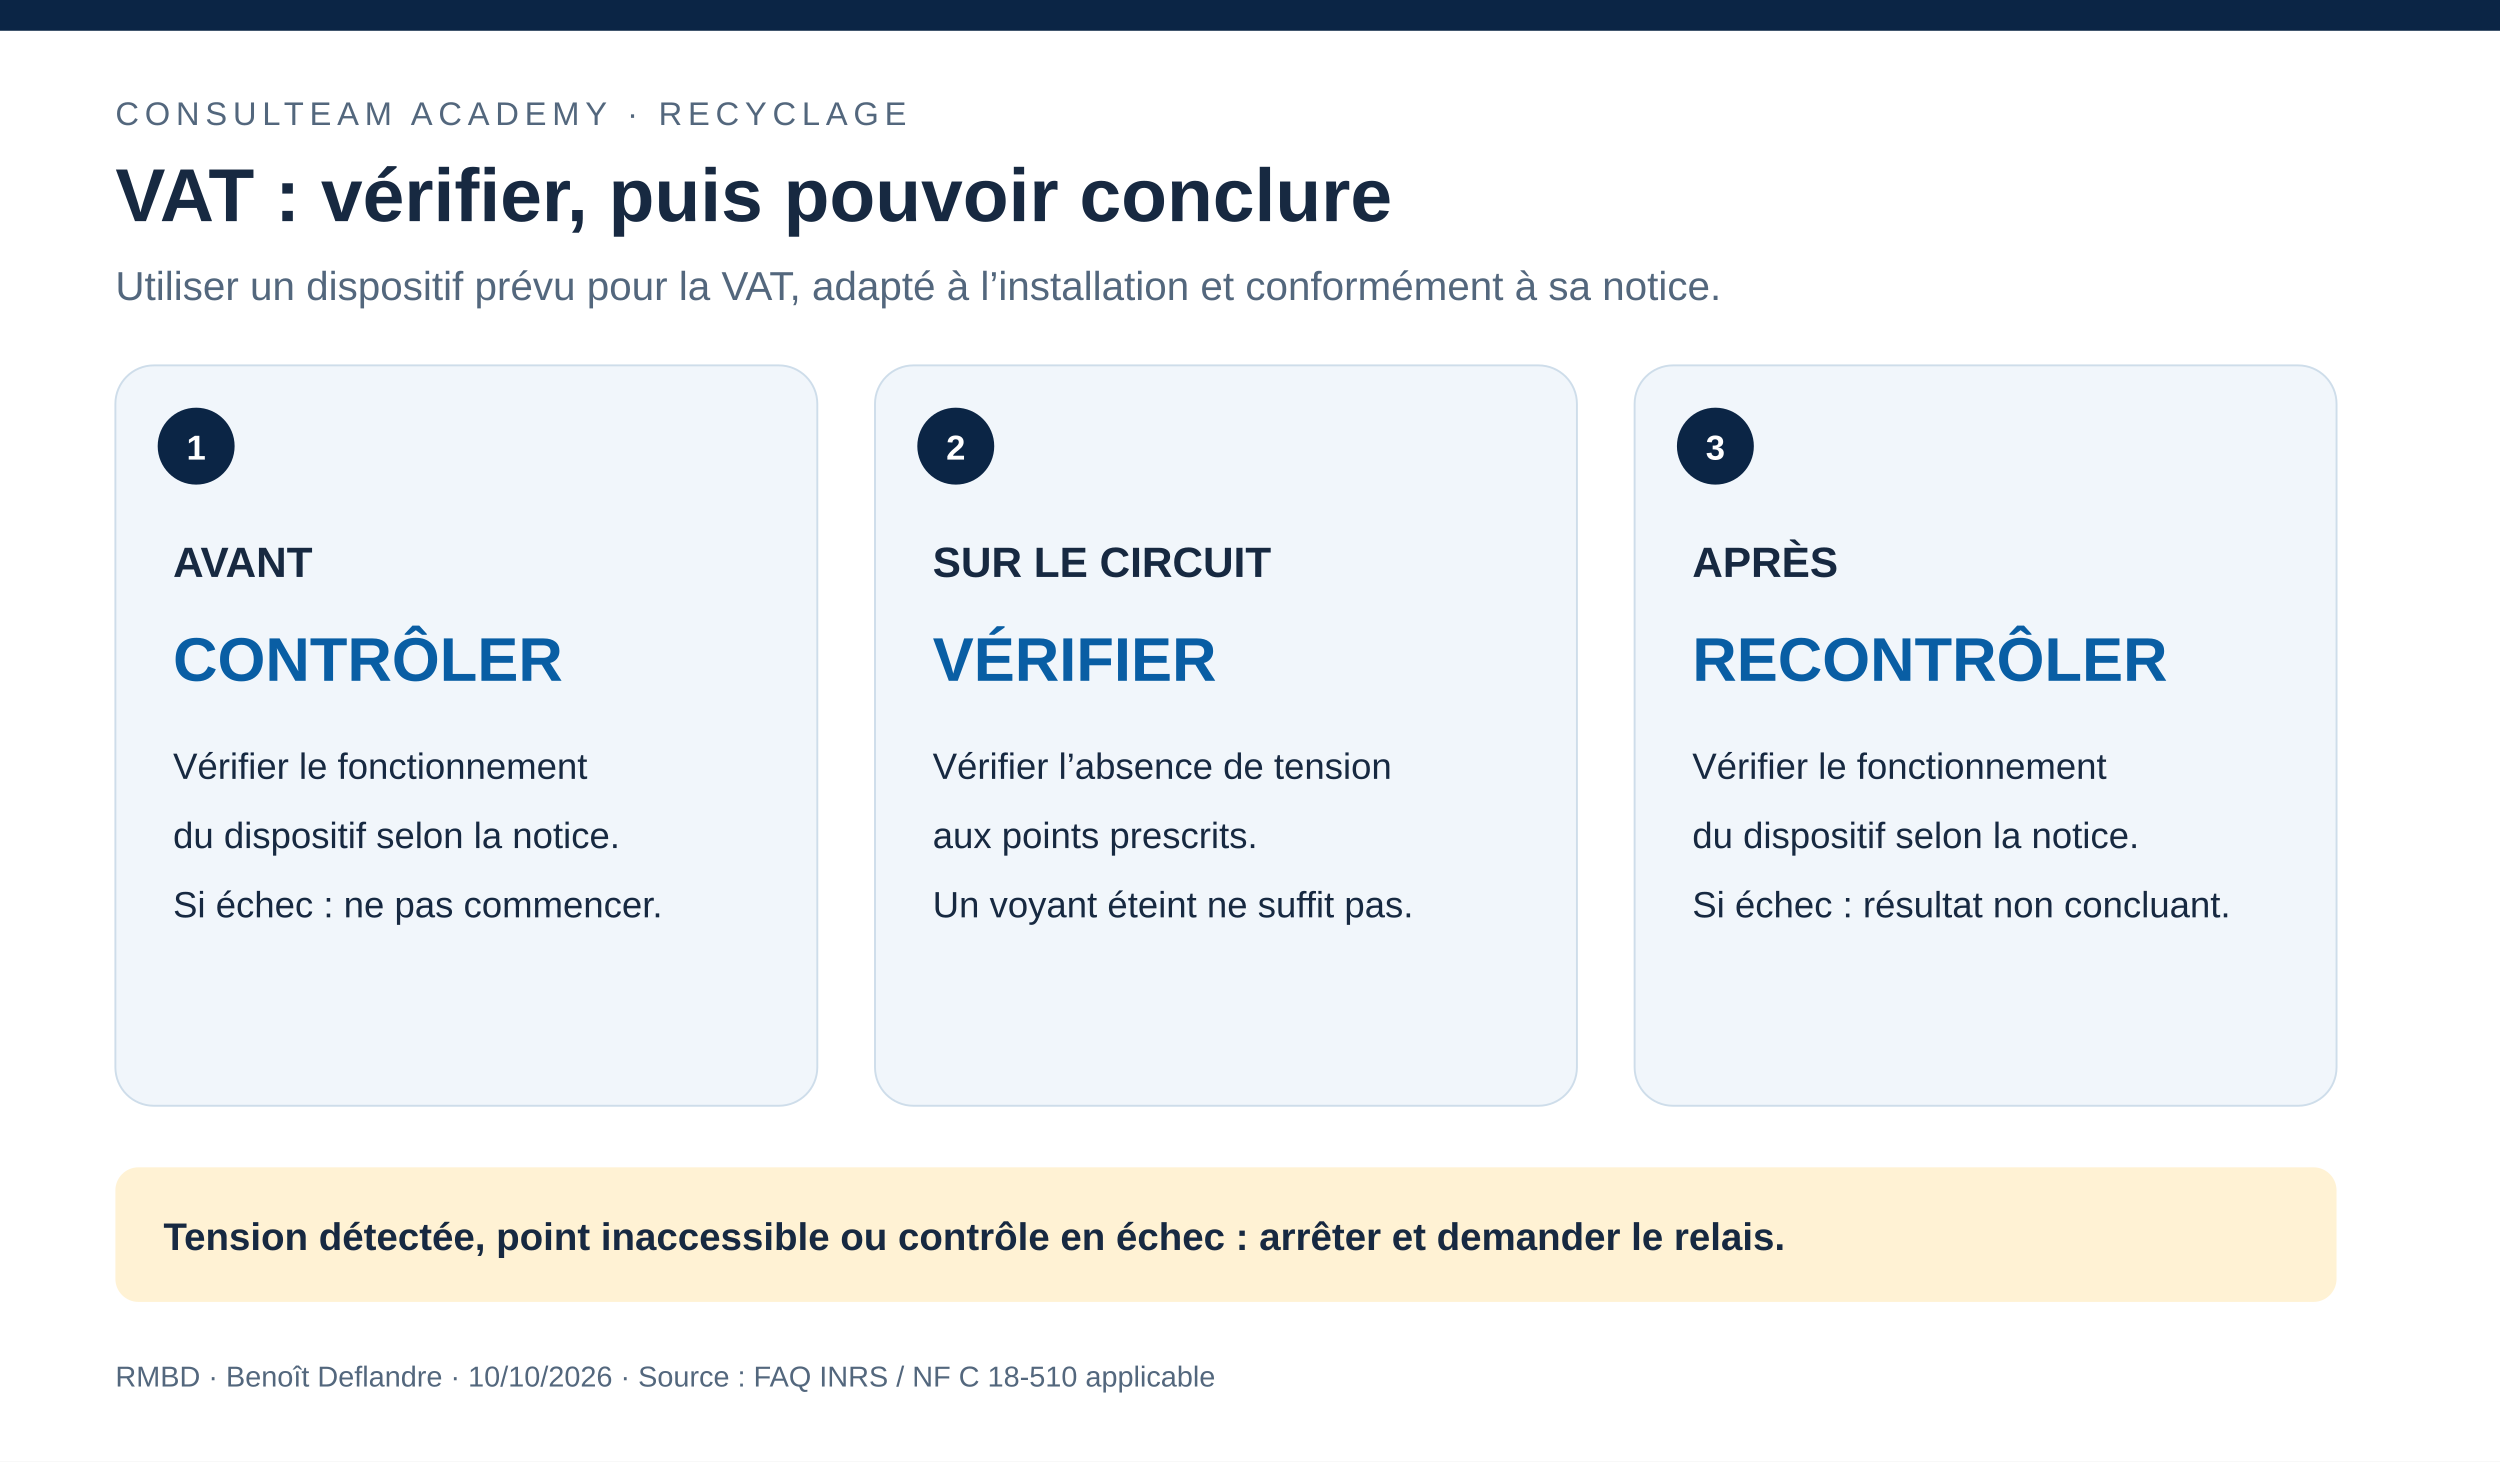
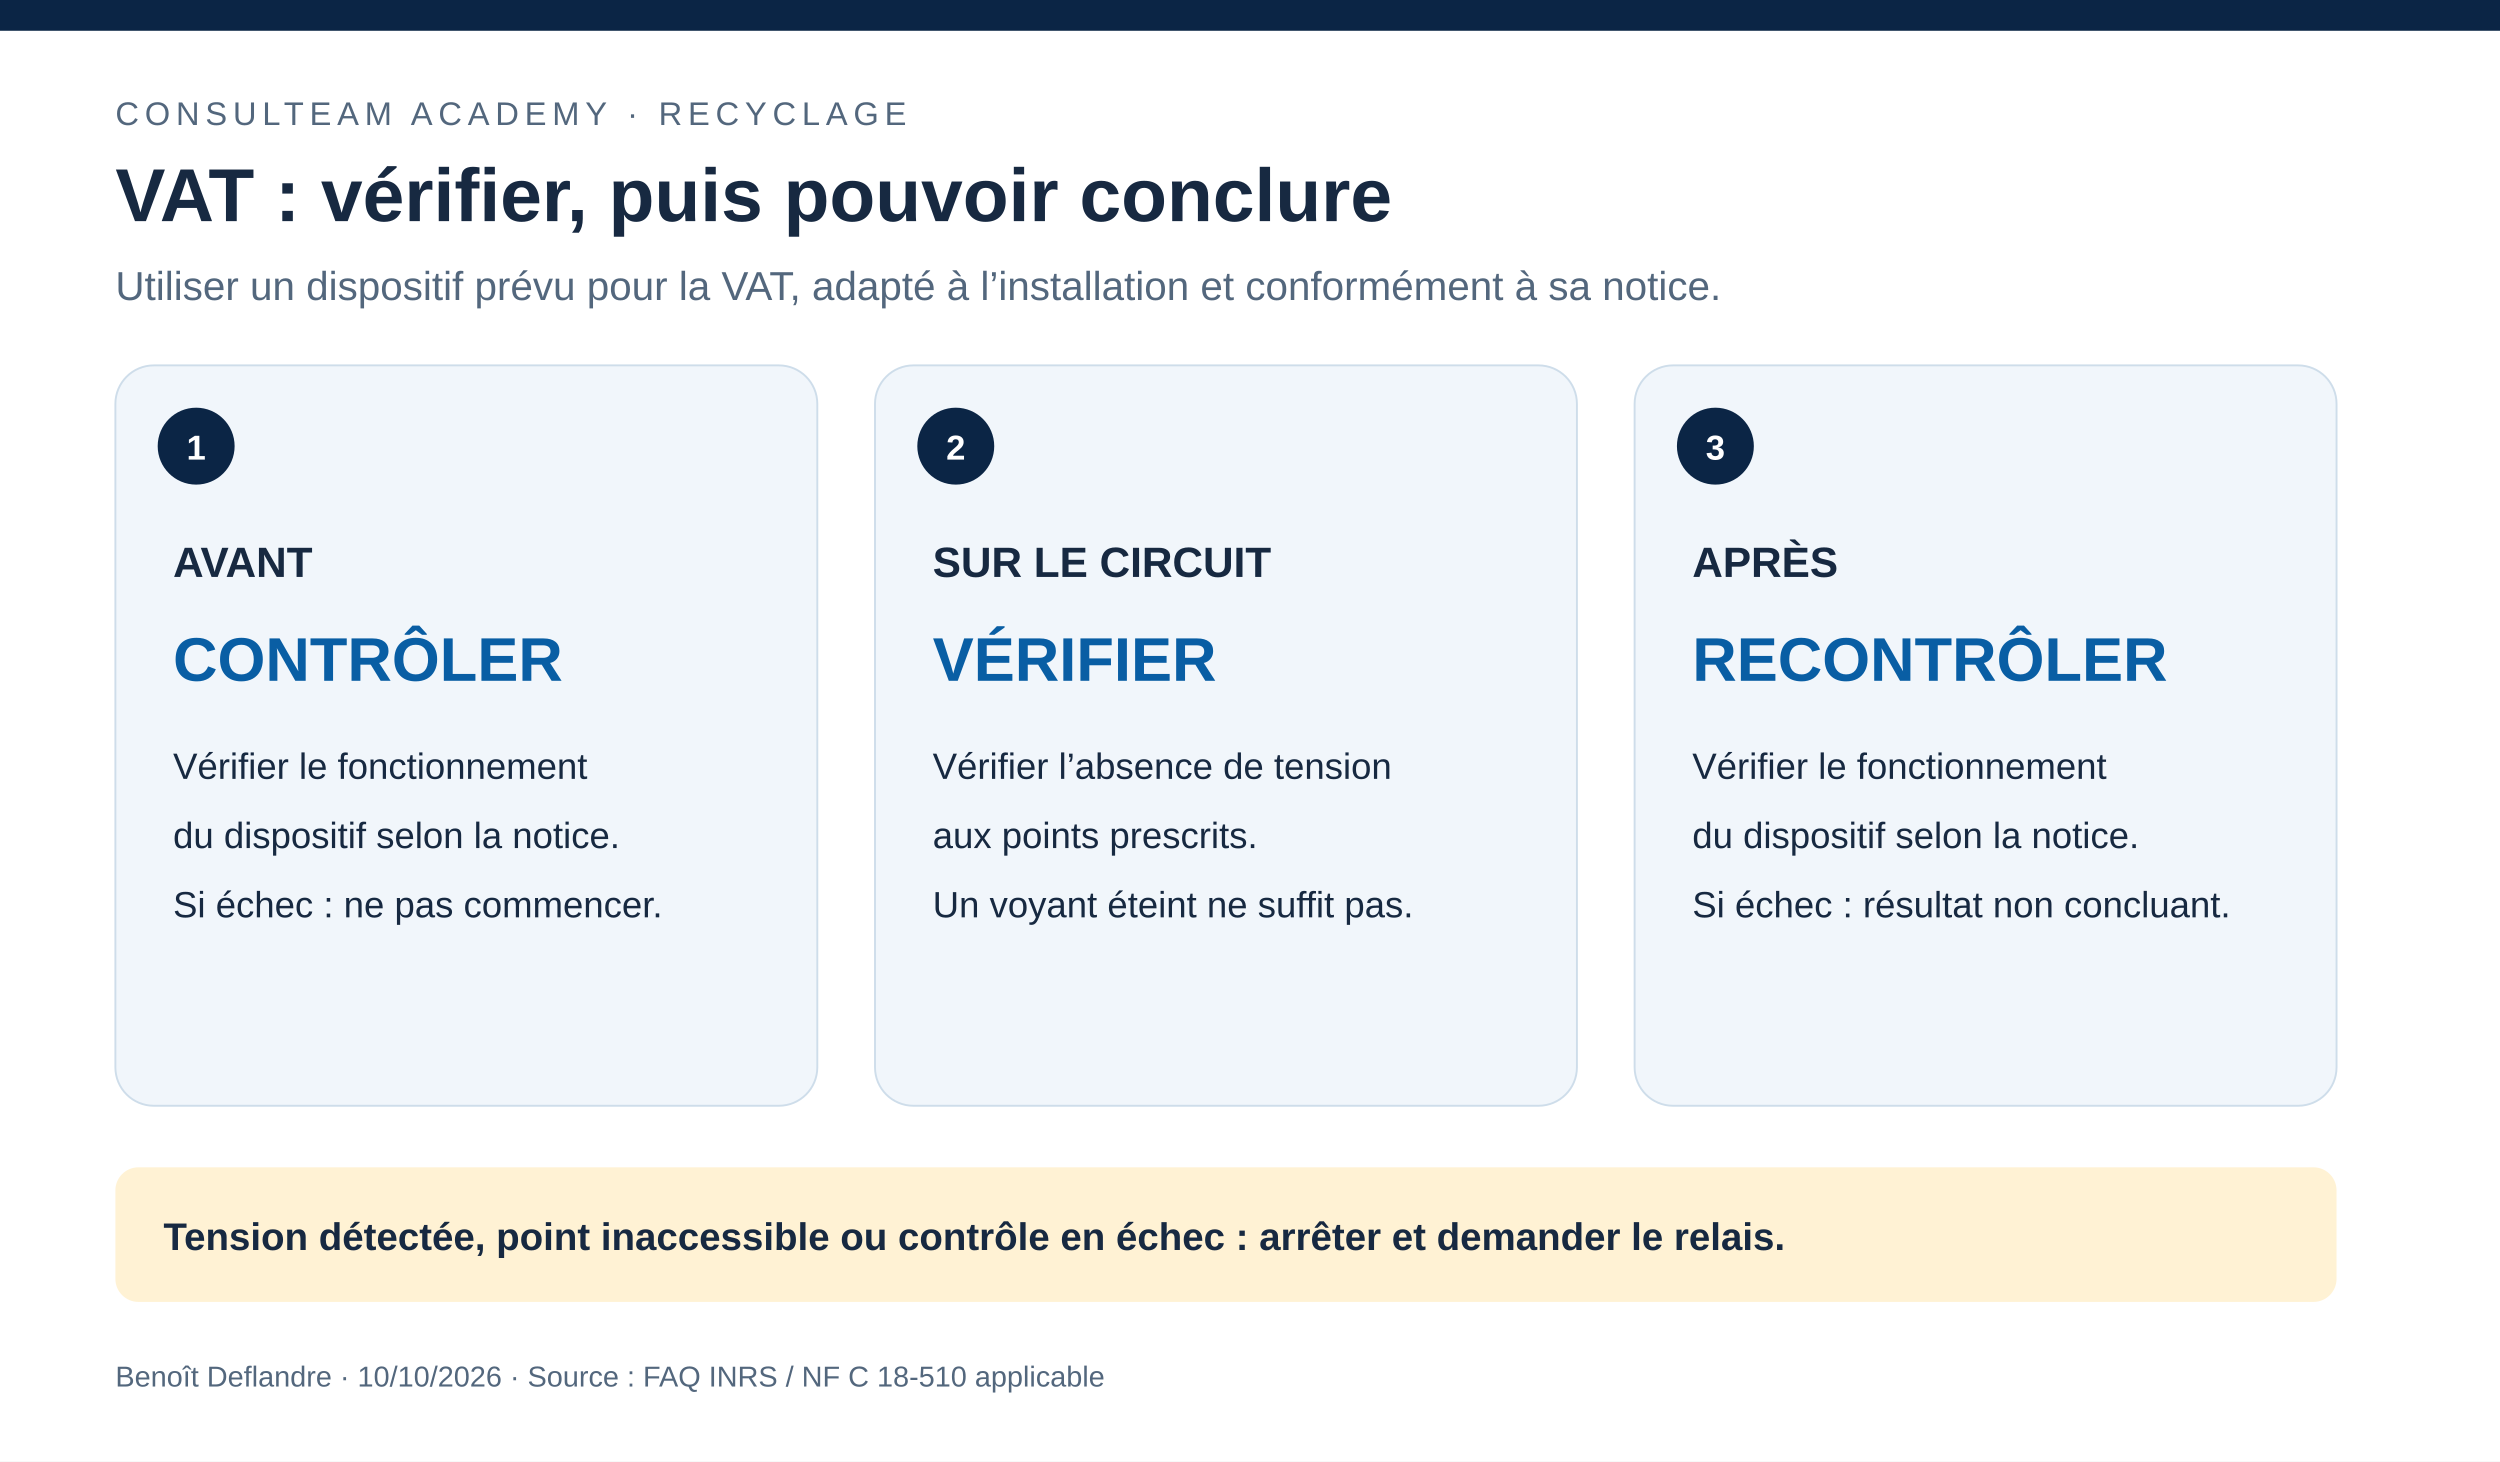
<svg xmlns="http://www.w3.org/2000/svg" viewBox="0 0 1300 760" role="img" aria-labelledby="title desc">
  <rect width="1300" height="760" fill="white" />
  <rect width="1300" height="16" fill="#0b2545" />
  <g font-family="Arial, sans-serif" fill="#172941">
    <text x="60" y="65" font-size="17" letter-spacing="3" fill="#53677d">CONSULTEAM ACADEMY · RECYCLAGE</text>
    <text x="60" y="115" font-size="39" font-weight="800">VAT : vérifier, puis pouvoir conclure</text>
    <text x="60" y="156" font-size="21" fill="#53677d">Utiliser un dispositif prévu pour la VAT, adapté à l’installation et conformément à sa notice.</text>
    <rect x="60" y="190" width="365" height="385" rx="20" fill="#f1f6fb" stroke="#ceddea" />
    <circle cx="102" cy="232" r="20" fill="#0b2545" />
    <text x="102" y="239" text-anchor="middle" fill="white" font-size="18" font-weight="700">1</text>
    <text x="90" y="300" font-size="22" font-weight="700">AVANT</text>
    <text x="90" y="354" font-size="32" font-weight="800" fill="#095ea4">CONTRÔLER</text>
    <text x="90" y="405" font-size="19">Vérifier le fonctionnement</text>
    <text x="90" y="441" font-size="19">du dispositif selon la notice.</text>
    <text x="90" y="477" font-size="19">Si échec : ne pas commencer.</text>
    <rect x="455" y="190" width="365" height="385" rx="20" fill="#f1f6fb" stroke="#ceddea" />
    <circle cx="497" cy="232" r="20" fill="#0b2545" />
    <text x="497" y="239" text-anchor="middle" fill="white" font-size="18" font-weight="700">2</text>
    <text x="485" y="300" font-size="22" font-weight="700">SUR LE CIRCUIT</text>
    <text x="485" y="354" font-size="32" font-weight="800" fill="#095ea4">VÉRIFIER</text>
    <text x="485" y="405" font-size="19">Vérifier l’absence de tension</text>
    <text x="485" y="441" font-size="19">aux points prescrits.</text>
    <text x="485" y="477" font-size="19">Un voyant éteint ne suffit pas.</text>
    <rect x="850" y="190" width="365" height="385" rx="20" fill="#f1f6fb" stroke="#ceddea" />
    <circle cx="892" cy="232" r="20" fill="#0b2545" />
    <text x="892" y="239" text-anchor="middle" fill="white" font-size="18" font-weight="700">3</text>
    <text x="880" y="300" font-size="22" font-weight="700">APRÈS</text>
    <text x="880" y="354" font-size="32" font-weight="800" fill="#095ea4">RECONTRÔLER</text>
    <text x="880" y="405" font-size="19">Vérifier le fonctionnement</text>
    <text x="880" y="441" font-size="19">du dispositif selon la notice.</text>
    <text x="880" y="477" font-size="19">Si échec : résultat non concluant.</text>
    <rect x="60" y="607" width="1155" height="70" rx="12" fill="#fff2d4" />
    <text x="85" y="650" font-size="20" font-weight="700">Tension détectée, point inaccessible ou contrôle en échec : arrêter et demander le relais.</text>
-     <text x="60" y="721" font-size="15" fill="#53677d">RMBD · Benoît Deflandre · 10/10/2026 · Source : FAQ INRS / NF C 18-510 applicable</text>
+     <text x="60" y="721" font-size="15" fill="#53677d">Benoît Deflandre · 10/10/2026 · Source : FAQ INRS / NF C 18-510 applicable</text>
  </g>
</svg>
